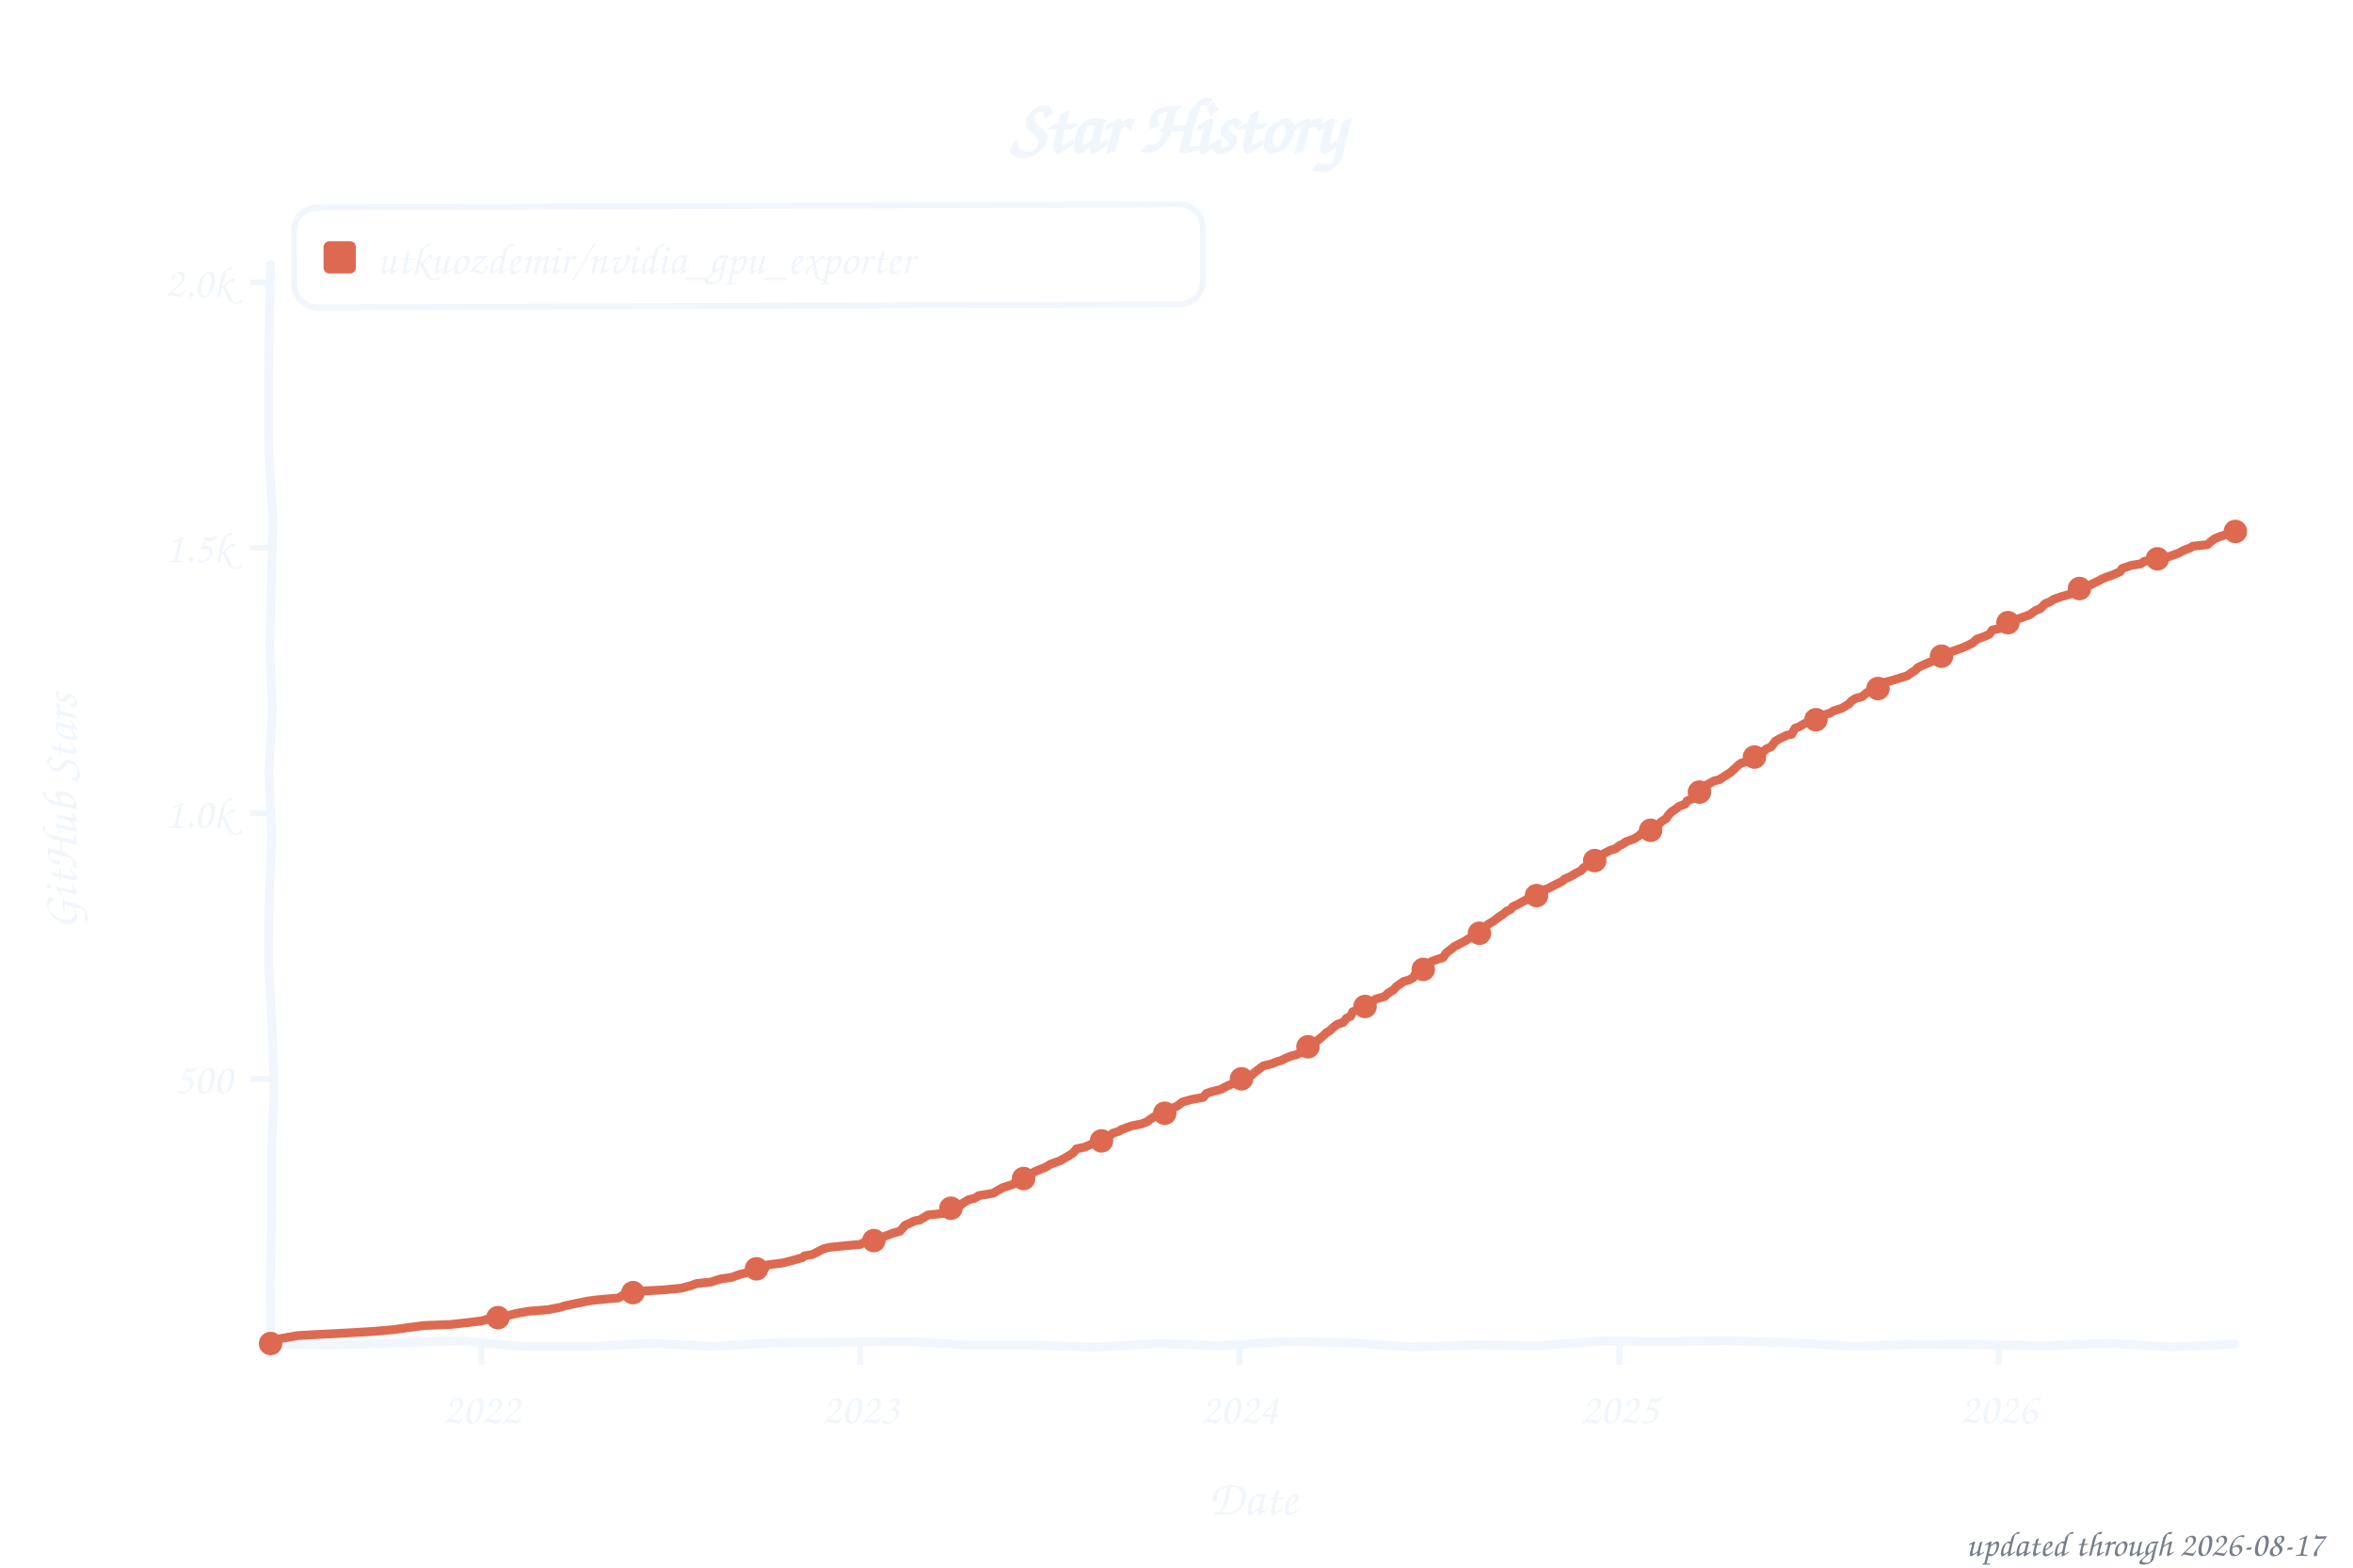
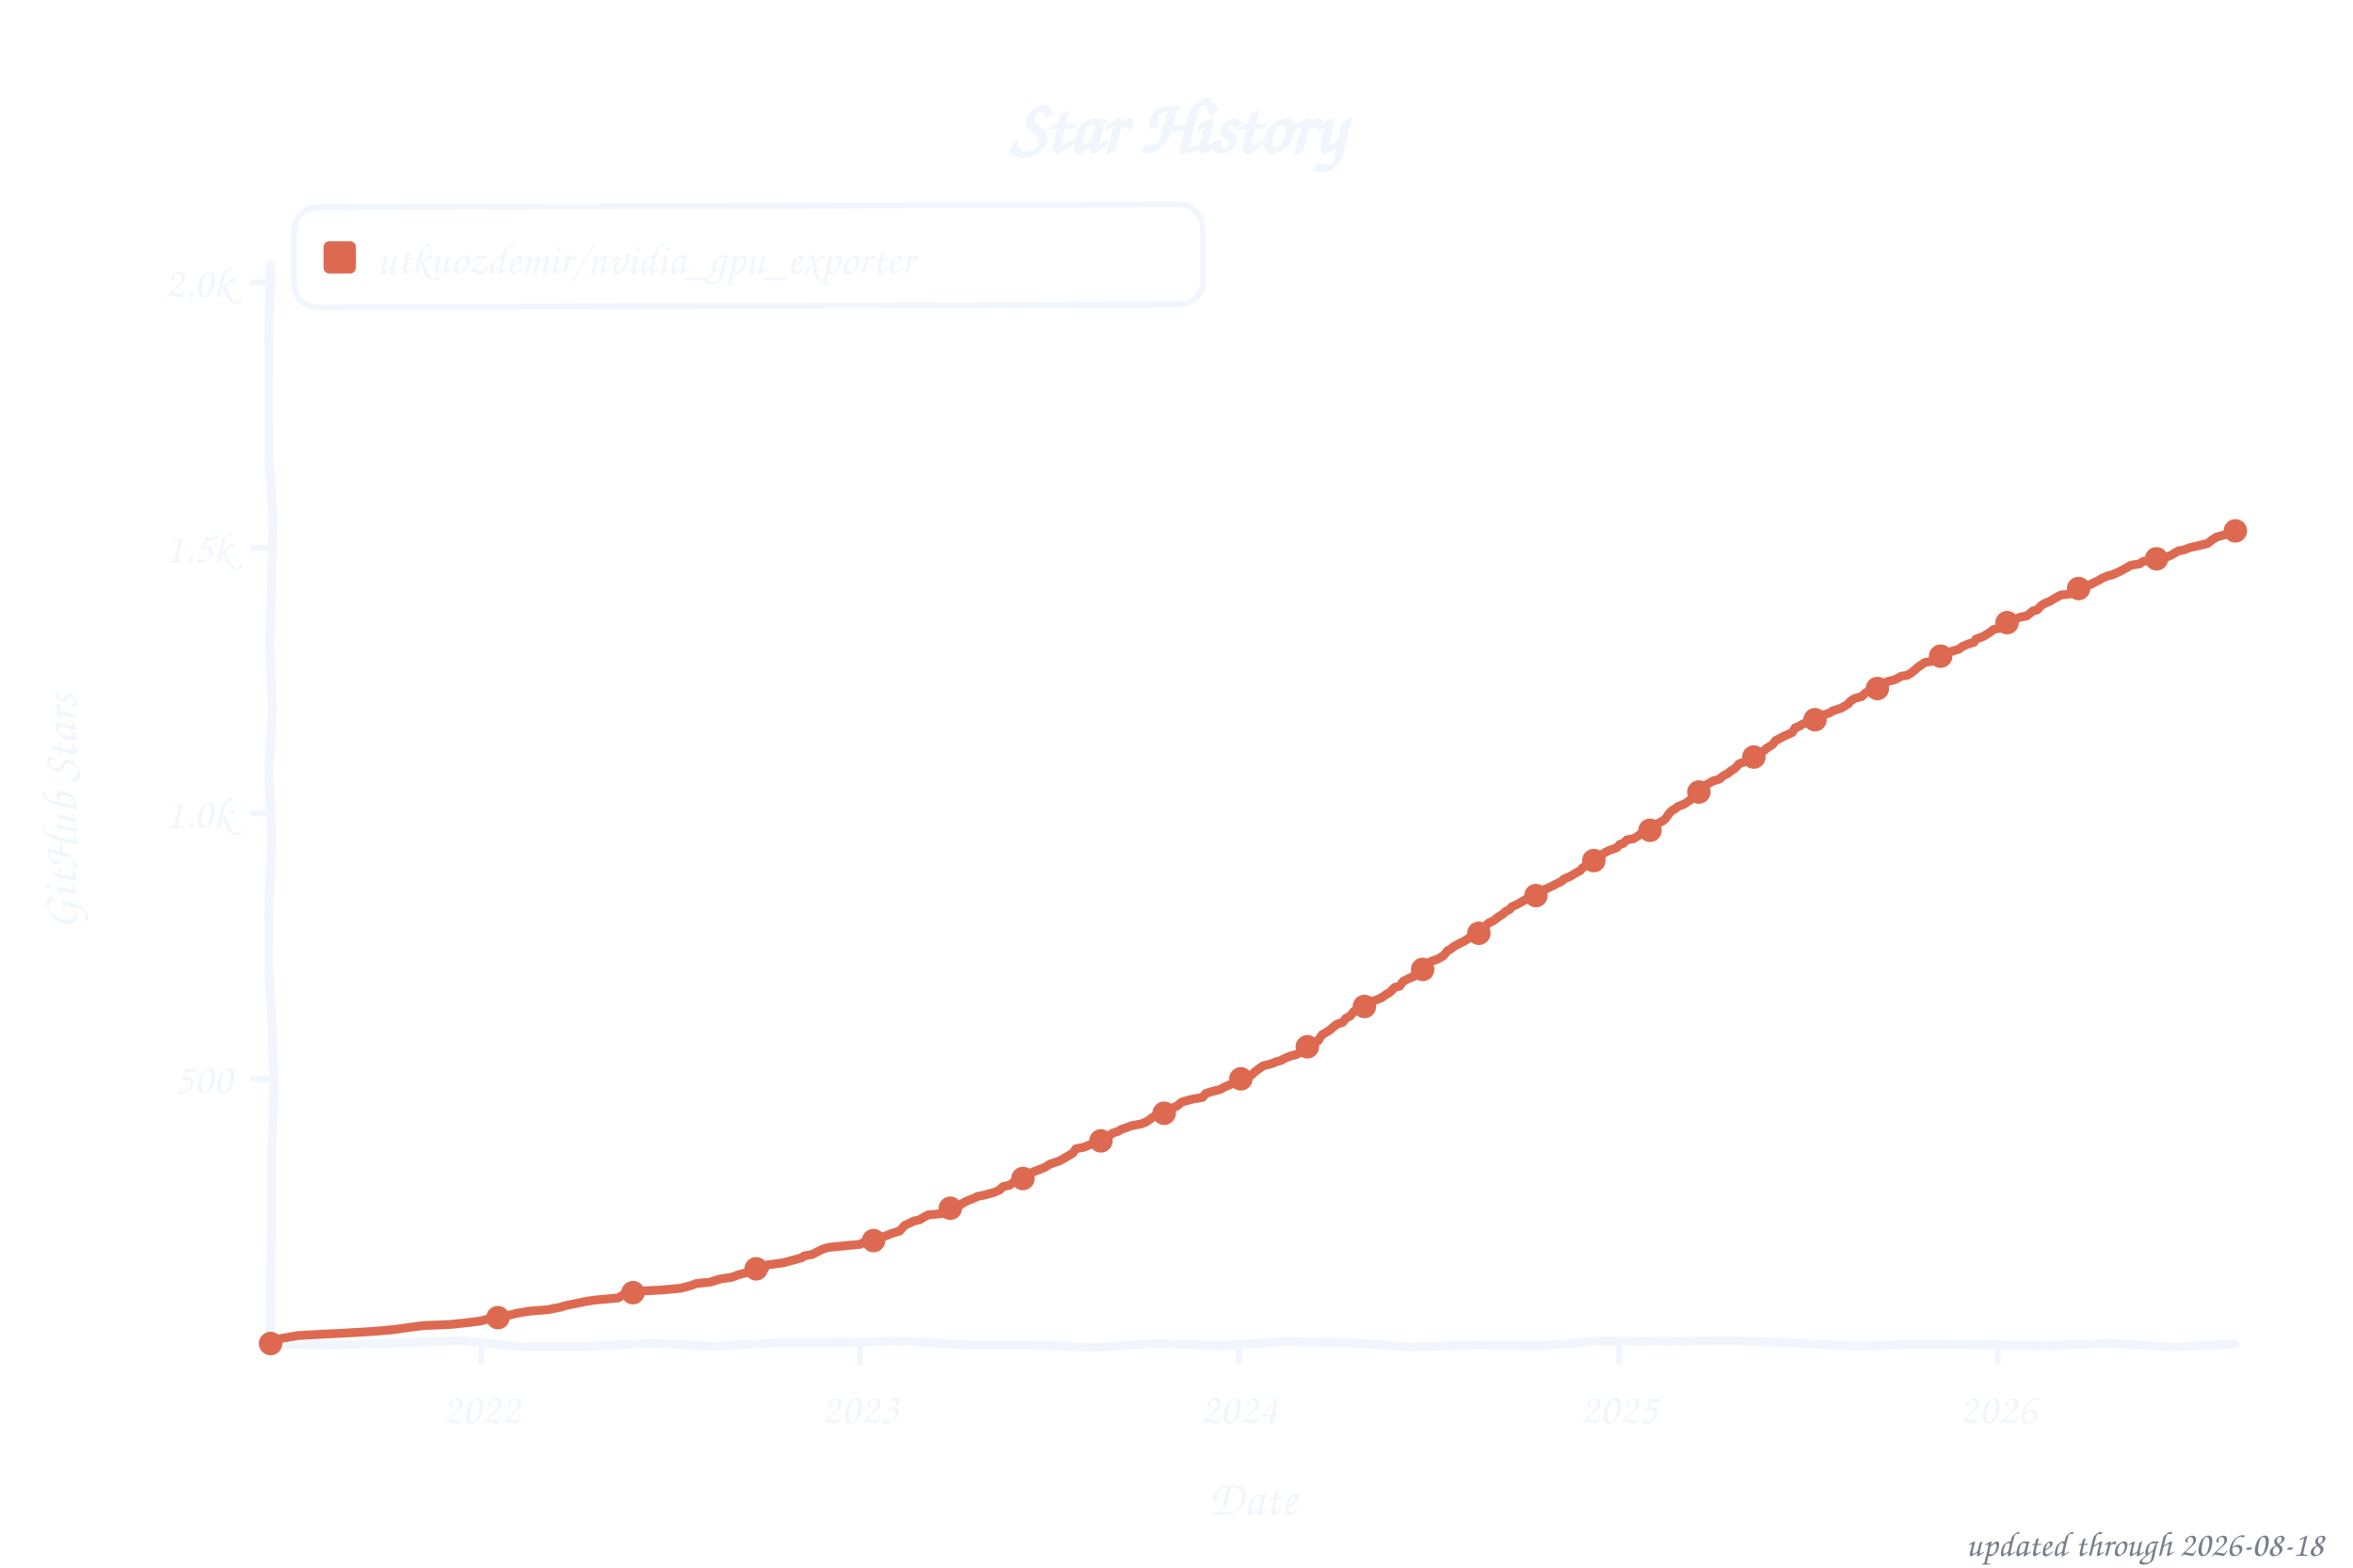
<svg xmlns="http://www.w3.org/2000/svg" width="800" height="533" viewBox="0 0 800 533" role="img" aria-label="Star history of utkuozdemir/nvidia_gpu_exporter">
  <style>text{font-family:"Comic Sans MS","Chalkboard SE","Comic Neue","Marker Felt",cursive}</style>
  <text x="400" y="52" font-size="26" font-weight="bold" text-anchor="middle" fill="#f0f6fc">Star History</text>
  <rect x="100" y="70" width="309" height="34" rx="8" fill="none" stroke="#f0f6fc" stroke-width="2" transform="rotate(-0.20 254 87)" />
  <rect x="110" y="82" width="11" height="11" rx="2" fill="#dd6a50" />
  <text x="128" y="93" font-size="15" fill="#f0f6fc" textLength="270" lengthAdjust="spacingAndGlyphs">utkuozdemir/nvidia_gpu_exporter</text>
  <line x1="85" y1="366.8" x2="92" y2="366.8" stroke="#f0f6fc" stroke-width="2" />
  <text x="79" y="371.8" font-size="15" text-anchor="end" fill="#f0f6fc">500</text>
  <line x1="85" y1="276.5" x2="92" y2="276.5" stroke="#f0f6fc" stroke-width="2" />
  <text x="79" y="281.5" font-size="15" text-anchor="end" fill="#f0f6fc">1.0k</text>
  <line x1="85" y1="186.2" x2="92" y2="186.2" stroke="#f0f6fc" stroke-width="2" />
  <text x="79" y="191.2" font-size="15" text-anchor="end" fill="#f0f6fc">1.5k</text>
  <line x1="85" y1="96.0" x2="92" y2="96.0" stroke="#f0f6fc" stroke-width="2" />
  <text x="79" y="101.0" font-size="15" text-anchor="end" fill="#f0f6fc">2.0k</text>
-   <line x1="163.7" y1="457" x2="163.7" y2="464" stroke="#f0f6fc" stroke-width="2" />
-   <text x="163.7" y="484" font-size="15" text-anchor="middle" fill="#f0f6fc">2022</text>
-   <line x1="292.5" y1="457" x2="292.5" y2="464" stroke="#f0f6fc" stroke-width="2" />
-   <text x="292.5" y="484" font-size="15" text-anchor="middle" fill="#f0f6fc">2023</text>
-   <line x1="421.4" y1="457" x2="421.4" y2="464" stroke="#f0f6fc" stroke-width="2" />
-   <text x="421.4" y="484" font-size="15" text-anchor="middle" fill="#f0f6fc">2024</text>
-   <line x1="550.6" y1="457" x2="550.6" y2="464" stroke="#f0f6fc" stroke-width="2" />
-   <text x="550.6" y="484" font-size="15" text-anchor="middle" fill="#f0f6fc">2025</text>
-   <line x1="679.5" y1="457" x2="679.5" y2="464" stroke="#f0f6fc" stroke-width="2" />
-   <text x="679.5" y="484" font-size="15" text-anchor="middle" fill="#f0f6fc">2026</text>
+   <line x1="163.6" y1="457" x2="163.6" y2="464" stroke="#f0f6fc" stroke-width="2" />
+   <text x="163.6" y="484" font-size="15" text-anchor="middle" fill="#f0f6fc">2022</text>
+   <line x1="292.4" y1="457" x2="292.4" y2="464" stroke="#f0f6fc" stroke-width="2" />
+   <text x="292.4" y="484" font-size="15" text-anchor="middle" fill="#f0f6fc">2023</text>
+   <line x1="421.2" y1="457" x2="421.2" y2="464" stroke="#f0f6fc" stroke-width="2" />
+   <text x="421.2" y="484" font-size="15" text-anchor="middle" fill="#f0f6fc">2024</text>
+   <line x1="550.4" y1="457" x2="550.4" y2="464" stroke="#f0f6fc" stroke-width="2" />
+   <text x="550.4" y="484" font-size="15" text-anchor="middle" fill="#f0f6fc">2025</text>
+   <line x1="679.2" y1="457" x2="679.2" y2="464" stroke="#f0f6fc" stroke-width="2" />
+   <text x="679.2" y="484" font-size="15" text-anchor="middle" fill="#f0f6fc">2026</text>
  <text x="426" y="515" font-size="17" text-anchor="middle" fill="#f0f6fc">Date</text>
  <text x="26" y="276" font-size="17" text-anchor="middle" fill="#f0f6fc" transform="rotate(-90 26 276)">GitHub Stars</text>
  <path d="M 92.0,90.0 L 91.5,111.6 L 91.3,133.2 L 91.4,154.8 L 92.8,176.4 L 92.3,197.9 L 91.7,219.5 L 92.6,241.1 L 91.4,262.7 L 92.4,284.3 L 91.5,305.9 L 91.3,327.5 L 92.5,349.1 L 93.2,370.6 L 92.3,392.2 L 92.4,413.8 L 91.9,435.4 L 92.0,457.0 L 113.5,457.3 L 135.1,456.6 L 156.6,455.8 L 178.2,457.9 L 199.7,457.9 L 221.3,456.7 L 242.8,457.8 L 264.4,456.5 L 285.9,456.4 L 307.5,456.0 L 329.0,457.3 L 350.6,457.3 L 372.1,458.1 L 393.7,456.8 L 415.2,457.6 L 436.8,456.1 L 458.3,456.5 L 479.9,458.0 L 501.4,457.3 L 523.0,457.6 L 544.5,455.9 L 566.1,456.1 L 587.6,455.8 L 609.2,456.5 L 630.7,457.8 L 652.3,457.0 L 673.8,457.2 L 695.4,457.6 L 716.9,456.7 L 738.5,458.0 L 760.0,457.0" fill="none" stroke="#f0f6fc" stroke-width="3" stroke-linecap="round" stroke-linejoin="round" />
-   <path d="M 92.0,456.8 L 92.4,456.5 L 93.8,455.4 L 101.2,454.1 L 106.5,453.8 L 118.1,453.2 L 126.6,452.7 L 133.7,452.1 L 138.6,451.4 L 143.9,450.7 L 153.4,450.3 L 159.8,449.6 L 163.7,449.1 L 166.8,448.2 L 171.4,447.6 L 175.0,446.7 L 176.4,446.4 L 179.9,445.8 L 186.3,445.3 L 190.9,444.4 L 191.9,444.0 L 197.2,442.9 L 199.7,442.4 L 202.5,442.0 L 210.3,441.3 L 212.4,440.0 L 215.2,439.5 L 219.1,438.9 L 225.1,438.6 L 231.5,438.0 L 235.0,437.1 L 236.8,436.4 L 241.7,435.9 L 243.8,435.2 L 245.2,434.8 L 248.8,434.3 L 251.2,433.4 L 254.4,432.6 L 255.1,431.9 L 260.1,431.2 L 260.8,430.1 L 266.1,429.4 L 268.5,428.8 L 272.8,427.6 L 273.5,427.0 L 276.3,426.5 L 278.8,425.2 L 279.8,424.7 L 281.9,424.1 L 289.0,423.4 L 292.5,423.1 L 294.0,422.3 L 297.8,421.6 L 299.2,420.9 L 301.7,420.0 L 303.5,419.3 L 306.0,418.6 L 307.7,416.6 L 309.1,416.0 L 310.9,415.1 L 312.7,414.8 L 315.5,413.1 L 320.4,412.6 L 321.5,412.1 L 322.9,411.3 L 323.6,410.6 L 326.1,410.1 L 327.5,409.0 L 329.3,407.9 L 331.4,407.4 L 332.8,406.5 L 337.7,405.7 L 338.8,405.0 L 340.9,403.8 L 343.4,403.0 L 344.4,402.7 L 345.5,401.6 L 347.6,400.9 L 350.1,399.8 L 351.5,398.5 L 353.6,397.6 L 355.4,396.9 L 357.2,395.8 L 360.3,394.7 L 362.8,393.3 L 364.9,392.0 L 366.0,390.6 L 368.8,390.0 L 370.9,389.1 L 373.4,388.2 L 374.5,387.9 L 375.9,386.6 L 377.6,385.9 L 378.3,385.3 L 380.5,384.6 L 381.2,384.1 L 383.6,383.2 L 384.7,382.8 L 388.2,382.1 L 390.0,381.4 L 391.0,380.6 L 392.5,379.6 L 395.3,379.0 L 397.0,377.9 L 398.1,377.0 L 400.2,376.1 L 402.0,374.7 L 405.2,373.8 L 409.1,373.1 L 410.1,371.8 L 411.5,371.3 L 415.1,370.4 L 416.5,369.6 L 417.5,369.1 L 419.3,368.4 L 420.4,367.1 L 423.9,366.4 L 425.6,365.5 L 427.1,364.2 L 429.5,362.4 L 432.4,361.7 L 434.1,361.0 L 435.5,360.6 L 437.3,359.7 L 439.1,359.0 L 440.8,358.6 L 442.6,357.7 L 444.0,356.8 L 444.7,355.9 L 446.1,355.2 L 447.5,354.1 L 449.3,352.7 L 451.1,351.0 L 452.1,350.5 L 453.2,349.4 L 454.6,348.3 L 456.7,347.6 L 457.8,346.2 L 459.2,345.5 L 459.9,344.0 L 463.4,342.7 L 464.5,342.0 L 465.2,341.5 L 466.2,340.8 L 467.7,339.7 L 470.8,338.8 L 471.9,337.7 L 473.7,336.6 L 474.7,335.5 L 477.2,333.7 L 479.0,333.2 L 480.4,332.5 L 481.4,330.8 L 483.5,329.9 L 484.3,329.4 L 485.3,328.7 L 486.7,326.9 L 489.2,326.0 L 490.6,325.6 L 491.7,324.0 L 493.4,322.7 L 494.5,321.8 L 496.3,320.9 L 498.0,320.0 L 499.4,319.1 L 501.6,318.4 L 502.6,317.5 L 503.7,316.8 L 504.7,315.3 L 506.1,314.2 L 507.9,313.1 L 509.7,311.7 L 511.4,310.6 L 512.1,309.9 L 513.6,309.2 L 514.3,308.3 L 516.0,307.5 L 518.9,305.9 L 520.6,305.2 L 522.4,304.5 L 523.8,302.9 L 526.3,302.1 L 528.0,301.2 L 529.4,300.5 L 531.2,299.6 L 531.9,298.9 L 534.0,298.0 L 535.8,296.9 L 537.6,296.0 L 538.3,295.1 L 540.0,294.0 L 541.1,292.9 L 542.2,292.6 L 543.2,292.0 L 544.3,290.9 L 545.7,290.0 L 547.5,289.1 L 549.2,288.6 L 550.6,287.5 L 551.7,287.0 L 552.8,286.2 L 555.6,285.2 L 557.3,284.1 L 558.0,283.4 L 560.5,282.6 L 561.9,281.9 L 563.3,281.0 L 564.8,279.4 L 566.5,278.3 L 567.2,277.2 L 568.3,276.0 L 569.7,275.1 L 570.8,274.2 L 572.9,273.4 L 573.6,272.3 L 575.3,271.6 L 576.8,270.4 L 577.8,269.3 L 578.9,268.2 L 579.9,267.1 L 582.8,265.5 L 584.5,265.1 L 585.6,264.4 L 587.0,263.5 L 588.4,262.6 L 589.8,261.3 L 590.9,260.3 L 591.9,259.5 L 594.4,258.8 L 595.5,258.1 L 596.5,257.4 L 598.3,256.1 L 599.7,255.4 L 600.4,254.7 L 602.2,253.9 L 603.6,252.0 L 605.4,251.0 L 607.5,250.0 L 609.2,249.6 L 610.3,247.6 L 611.7,247.1 L 613.5,246.0 L 616.7,245.5 L 618.1,244.4 L 620.2,243.1 L 622.3,242.4 L 623.4,241.7 L 626.2,240.8 L 627.2,240.2 L 628.7,239.3 L 629.4,238.4 L 630.8,237.5 L 633.2,236.8 L 634.7,235.5 L 636.4,235.0 L 637.8,234.3 L 639.3,233.0 L 640.3,232.1 L 643.1,231.4 L 644.5,231.0 L 646.0,230.5 L 648.4,229.8 L 649.5,229.0 L 651.3,227.8 L 652.0,227.0 L 654.1,226.0 L 656.2,225.1 L 658.0,224.5 L 659.0,223.3 L 661.5,222.5 L 662.2,222.0 L 665.4,220.9 L 666.8,220.4 L 668.9,219.5 L 670.7,218.6 L 672.1,217.3 L 674.2,216.6 L 676.3,215.7 L 677.4,214.2 L 680.9,213.5 L 681.6,212.6 L 682.7,211.7 L 685.2,210.8 L 686.2,210.4 L 688.7,209.5 L 690.1,209.0 L 692.2,207.5 L 693.6,207.0 L 695.4,205.2 L 696.8,204.7 L 698.2,203.8 L 700.7,202.9 L 703.9,202.0 L 706.3,200.3 L 707.7,200.0 L 710.6,198.9 L 712.0,198.2 L 713.7,197.4 L 714.5,196.9 L 716.2,196.2 L 718.0,195.6 L 720.8,194.4 L 721.5,193.3 L 724.7,192.2 L 727.9,191.7 L 728.9,190.9 L 731.4,190.4 L 736.0,189.7 L 737.8,189.1 L 740.6,188.1 L 742.3,187.2 L 744.8,186.2 L 745.5,185.7 L 750.5,185.2 L 751.5,184.3 L 752.9,183.2 L 755.1,182.3 L 758.2,181.4 L 758.9,181.0 L 760.0,180.7" fill="none" stroke="#dd6a50" stroke-width="3" stroke-linecap="round" stroke-linejoin="round" />
+   <path d="M 92.0,456.8 L 92.4,456.5 L 93.8,455.4 L 101.2,454.1 L 106.5,453.8 L 118.1,453.2 L 126.6,452.7 L 133.6,452.1 L 138.6,451.4 L 143.9,450.7 L 153.4,450.3 L 159.8,449.6 L 163.6,449.1 L 166.8,448.2 L 171.4,447.6 L 174.9,446.7 L 176.3,446.4 L 179.9,445.8 L 186.2,445.3 L 190.8,444.4 L 191.9,444.0 L 197.2,442.9 L 199.6,442.4 L 202.5,442.0 L 210.2,441.3 L 212.3,440.0 L 215.2,439.5 L 219.0,438.9 L 225.0,438.6 L 231.4,438.0 L 234.9,437.1 L 236.7,436.4 L 241.6,435.9 L 243.7,435.2 L 245.1,434.8 L 248.7,434.3 L 251.1,433.4 L 254.3,432.6 L 255.0,431.9 L 260.0,431.2 L 260.7,430.1 L 266.0,429.4 L 268.4,428.8 L 272.7,427.6 L 273.4,427.0 L 276.2,426.5 L 278.7,425.2 L 279.7,424.7 L 281.8,424.1 L 288.9,423.4 L 292.4,423.1 L 293.8,422.3 L 297.7,421.6 L 299.1,420.9 L 301.6,420.0 L 303.4,419.3 L 305.8,418.6 L 307.6,416.6 L 309.0,416.0 L 310.8,415.1 L 312.5,414.8 L 315.4,413.1 L 320.3,412.6 L 321.4,412.1 L 322.8,411.3 L 325.3,410.3 L 327.0,409.3 L 328.8,408.3 L 330.9,407.5 L 332.3,406.8 L 334.8,406.3 L 338.0,405.4 L 339.7,404.7 L 341.1,403.4 L 343.2,403.0 L 344.7,401.9 L 347.1,401.2 L 347.8,400.7 L 350.7,398.7 L 352.4,398.0 L 353.5,397.6 L 355.2,396.9 L 357.0,395.8 L 360.2,394.7 L 362.7,393.3 L 364.8,392.0 L 365.8,390.6 L 368.7,390.0 L 370.8,389.1 L 373.2,388.2 L 374.3,387.9 L 375.7,386.6 L 377.5,385.9 L 378.2,385.3 L 380.3,384.6 L 381.0,384.1 L 383.5,383.2 L 384.5,382.8 L 388.1,382.1 L 389.8,381.4 L 390.9,380.6 L 392.3,379.6 L 395.1,379.0 L 396.9,377.9 L 397.9,377.0 L 400.1,376.1 L 401.8,374.7 L 405.0,373.8 L 408.9,373.1 L 409.9,371.8 L 411.4,371.3 L 414.9,370.4 L 416.3,369.6 L 417.4,369.1 L 419.1,368.4 L 420.2,367.1 L 423.7,366.4 L 425.5,365.5 L 426.9,364.2 L 429.4,362.4 L 432.2,361.7 L 433.9,361.0 L 435.4,360.6 L 437.1,359.7 L 438.9,359.0 L 440.6,358.6 L 442.4,357.7 L 443.8,356.8 L 444.5,355.9 L 446.6,354.3 L 448.1,353.9 L 449.5,351.8 L 450.9,351.0 L 452.3,350.1 L 453.3,349.2 L 454.4,348.3 L 456.5,347.6 L 457.6,346.2 L 459.0,345.5 L 460.4,343.8 L 463.2,342.7 L 464.6,341.7 L 465.7,341.1 L 466.8,340.4 L 469.6,339.3 L 471.3,338.1 L 472.4,337.5 L 474.2,335.7 L 475.9,335.3 L 477.0,333.7 L 479.1,332.6 L 480.5,332.1 L 481.6,330.6 L 483.3,329.9 L 484.8,329.0 L 485.8,327.4 L 486.5,326.9 L 489.0,326.0 L 490.8,324.9 L 492.2,323.2 L 493.2,322.7 L 494.3,321.8 L 496.0,320.9 L 497.8,320.0 L 499.2,319.1 L 501.3,318.4 L 502.4,317.5 L 503.5,316.8 L 504.5,315.3 L 506.3,313.7 L 507.7,313.1 L 509.5,311.7 L 511.2,310.6 L 511.9,309.9 L 513.3,309.2 L 514.0,308.3 L 515.8,307.5 L 518.6,305.9 L 520.4,305.2 L 522.2,304.5 L 523.6,302.9 L 526.0,302.1 L 527.8,301.2 L 529.2,300.5 L 531.0,299.6 L 531.7,298.9 L 533.8,298.0 L 535.6,296.9 L 537.3,296.0 L 538.0,295.1 L 539.8,294.0 L 540.9,292.9 L 542.3,292.4 L 543.7,291.1 L 544.4,290.8 L 545.4,290.0 L 547.2,289.1 L 549.7,288.2 L 550.7,287.1 L 551.8,286.8 L 553.2,285.5 L 555.3,285.2 L 557.1,284.1 L 558.2,283.2 L 560.3,282.6 L 562.0,281.6 L 563.8,279.9 L 565.2,279.2 L 566.3,278.3 L 567.7,276.3 L 568.7,275.4 L 569.4,275.1 L 570.5,274.2 L 572.6,273.4 L 574.7,272.0 L 575.8,270.7 L 576.5,270.4 L 577.9,269.1 L 579.3,267.8 L 580.0,266.9 L 582.5,265.5 L 584.6,264.9 L 586.0,263.7 L 587.4,263.0 L 588.5,262.1 L 589.9,261.2 L 591.3,259.7 L 592.0,259.4 L 594.1,258.8 L 595.6,257.5 L 597.0,257.2 L 598.0,256.1 L 599.8,255.2 L 600.5,254.5 L 602.6,253.2 L 603.7,251.8 L 605.4,250.9 L 607.2,250.0 L 609.3,249.1 L 610.4,247.4 L 611.4,247.1 L 613.2,246.0 L 616.4,245.5 L 617.8,244.4 L 619.9,243.1 L 622.0,242.4 L 623.1,241.7 L 625.9,240.8 L 627.0,240.2 L 628.4,239.3 L 629.1,238.4 L 630.5,237.5 L 633.0,236.8 L 634.4,235.5 L 636.1,235.0 L 638.3,234.1 L 639.7,232.8 L 641.8,231.7 L 643.9,231.2 L 645.0,230.7 L 646.4,229.9 L 648.5,229.6 L 649.9,228.7 L 651.3,227.6 L 652.0,226.9 L 654.5,225.2 L 656.6,224.9 L 658.4,223.6 L 659.8,223.1 L 661.2,222.5 L 662.3,221.8 L 666.1,220.7 L 667.2,219.8 L 669.3,218.9 L 671.1,218.4 L 671.8,217.3 L 674.3,216.4 L 676.4,215.1 L 677.8,214.0 L 680.6,213.5 L 682.0,212.2 L 683.8,211.3 L 684.8,210.8 L 686.6,209.9 L 689.1,209.4 L 691.2,207.7 L 692.6,207.4 L 694.0,205.9 L 695.1,205.2 L 696.8,204.5 L 699.0,203.2 L 700.7,202.3 L 703.5,202.0 L 706.0,200.3 L 708.1,199.2 L 710.9,198.7 L 711.7,198.2 L 713.4,197.4 L 714.5,196.7 L 716.6,195.8 L 718.0,195.5 L 720.5,194.4 L 723.3,192.9 L 724.4,192.2 L 727.5,191.7 L 728.6,190.9 L 733.2,190.0 L 736.4,189.5 L 738.5,188.6 L 740.6,187.3 L 742.4,187.0 L 744.5,186.2 L 748.4,185.3 L 750.5,184.8 L 752.2,183.5 L 753.6,182.6 L 754.7,182.3 L 757.9,181.4 L 758.9,181.0 L 760.0,180.5" fill="none" stroke="#dd6a50" stroke-width="3" stroke-linecap="round" stroke-linejoin="round" />
  <circle cx="92.0" cy="456.8" r="4" fill="#dd6a50" />
  <circle cx="169.3" cy="448.0" r="4" fill="#dd6a50" />
  <circle cx="215.2" cy="439.5" r="4" fill="#dd6a50" />
-   <circle cx="257.2" cy="431.4" r="4" fill="#dd6a50" />
-   <circle cx="297.1" cy="421.8" r="4" fill="#dd6a50" />
-   <circle cx="323.3" cy="410.8" r="4" fill="#dd6a50" />
-   <circle cx="348.0" cy="400.7" r="4" fill="#dd6a50" />
-   <circle cx="374.5" cy="387.9" r="4" fill="#dd6a50" />
-   <circle cx="396.0" cy="378.5" r="4" fill="#dd6a50" />
-   <circle cx="422.1" cy="366.8" r="4" fill="#dd6a50" />
-   <circle cx="444.7" cy="355.9" r="4" fill="#dd6a50" />
-   <circle cx="464.1" cy="342.2" r="4" fill="#dd6a50" />
-   <circle cx="483.9" cy="329.6" r="4" fill="#dd6a50" />
-   <circle cx="503.0" cy="317.3" r="4" fill="#dd6a50" />
-   <circle cx="522.4" cy="304.5" r="4" fill="#dd6a50" />
-   <circle cx="542.2" cy="292.6" r="4" fill="#dd6a50" />
-   <circle cx="561.2" cy="282.3" r="4" fill="#dd6a50" />
-   <circle cx="577.8" cy="269.3" r="4" fill="#dd6a50" />
-   <circle cx="596.5" cy="257.4" r="4" fill="#dd6a50" />
-   <circle cx="617.4" cy="244.7" r="4" fill="#dd6a50" />
-   <circle cx="638.5" cy="234.1" r="4" fill="#dd6a50" />
-   <circle cx="660.1" cy="223.1" r="4" fill="#dd6a50" />
-   <circle cx="682.7" cy="211.7" r="4" fill="#dd6a50" />
-   <circle cx="707.0" cy="200.1" r="4" fill="#dd6a50" />
-   <circle cx="733.5" cy="190.0" r="4" fill="#dd6a50" />
-   <circle cx="760.0" cy="180.7" r="4" fill="#dd6a50" />
-   <text x="790" y="529" font-size="12" text-anchor="end" fill="#767e89">updated through 2026-08-17</text>
+   <circle cx="257.1" cy="431.4" r="4" fill="#dd6a50" />
+   <circle cx="297.0" cy="421.8" r="4" fill="#dd6a50" />
+   <circle cx="323.1" cy="410.8" r="4" fill="#dd6a50" />
+   <circle cx="347.8" cy="400.7" r="4" fill="#dd6a50" />
+   <circle cx="374.3" cy="387.9" r="4" fill="#dd6a50" />
+   <circle cx="395.8" cy="378.5" r="4" fill="#dd6a50" />
+   <circle cx="421.9" cy="366.8" r="4" fill="#dd6a50" />
+   <circle cx="444.5" cy="355.9" r="4" fill="#dd6a50" />
+   <circle cx="463.9" cy="342.2" r="4" fill="#dd6a50" />
+   <circle cx="483.7" cy="329.6" r="4" fill="#dd6a50" />
+   <circle cx="502.8" cy="317.3" r="4" fill="#dd6a50" />
+   <circle cx="522.2" cy="304.5" r="4" fill="#dd6a50" />
+   <circle cx="541.9" cy="292.6" r="4" fill="#dd6a50" />
+   <circle cx="561.0" cy="282.3" r="4" fill="#dd6a50" />
+   <circle cx="577.6" cy="269.3" r="4" fill="#dd6a50" />
+   <circle cx="596.3" cy="257.4" r="4" fill="#dd6a50" />
+   <circle cx="617.1" cy="244.7" r="4" fill="#dd6a50" />
+   <circle cx="638.3" cy="234.1" r="4" fill="#dd6a50" />
+   <circle cx="659.8" cy="223.1" r="4" fill="#dd6a50" />
+   <circle cx="682.4" cy="211.7" r="4" fill="#dd6a50" />
+   <circle cx="706.7" cy="200.1" r="4" fill="#dd6a50" />
+   <circle cx="733.2" cy="190.0" r="4" fill="#dd6a50" />
+   <circle cx="760.0" cy="180.5" r="4" fill="#dd6a50" />
+   <text x="790" y="529" font-size="12" text-anchor="end" fill="#767e89">updated through 2026-08-18</text>
</svg>
